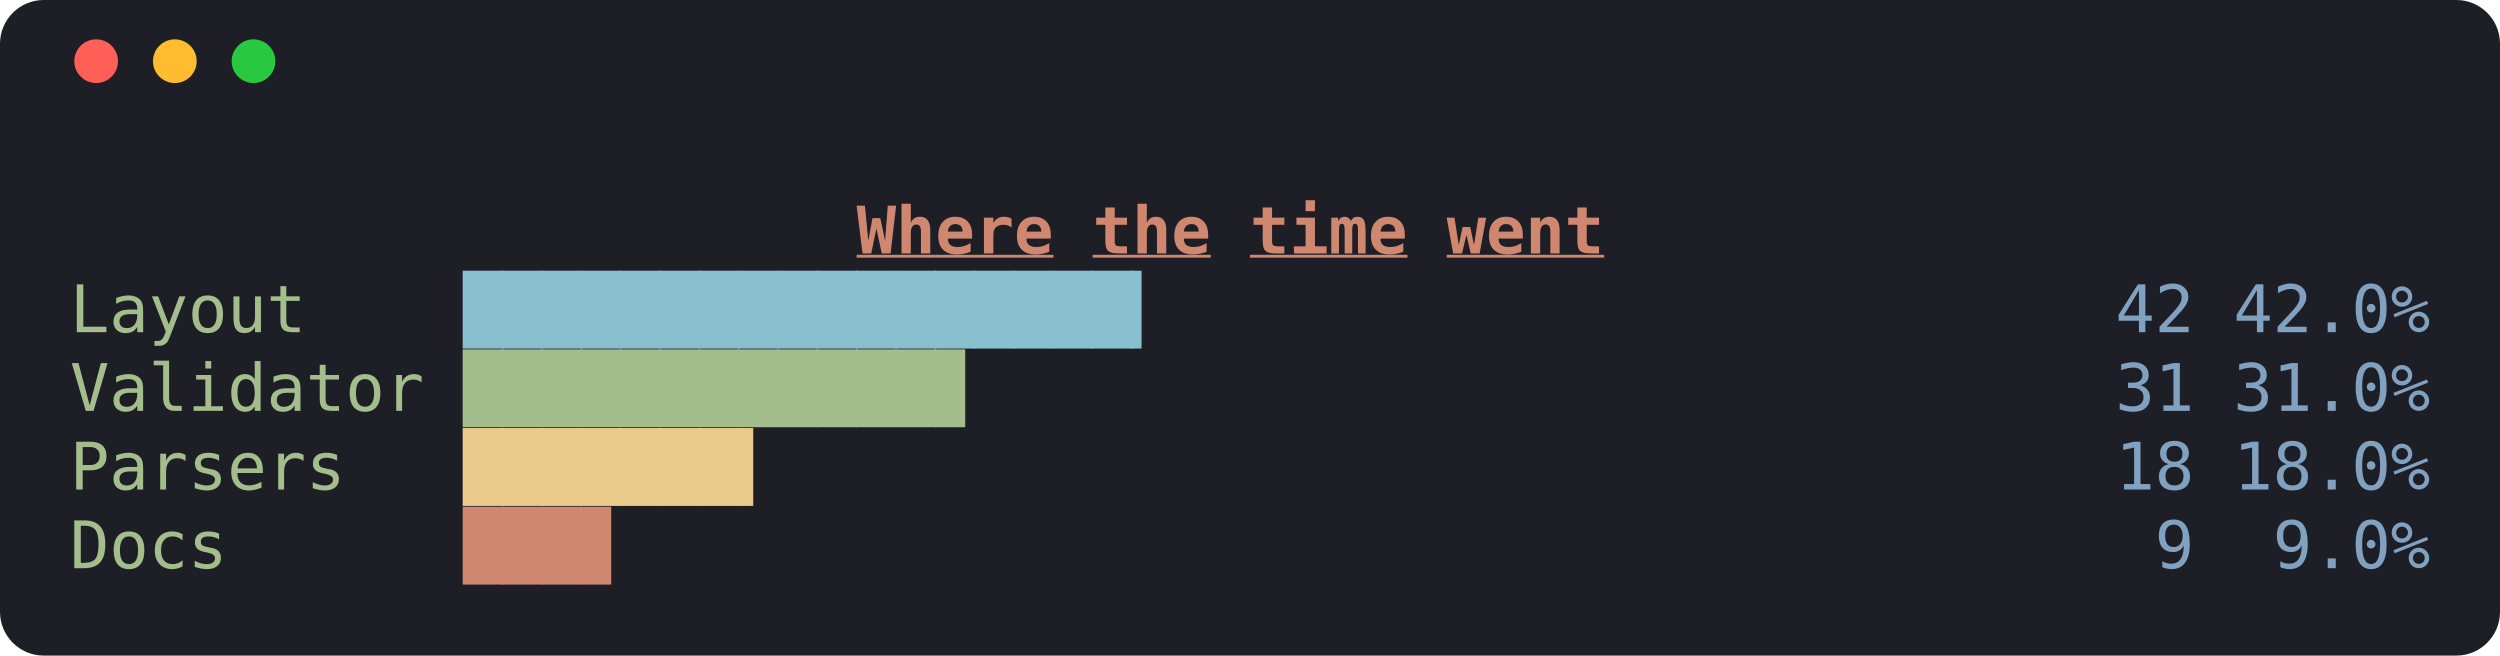
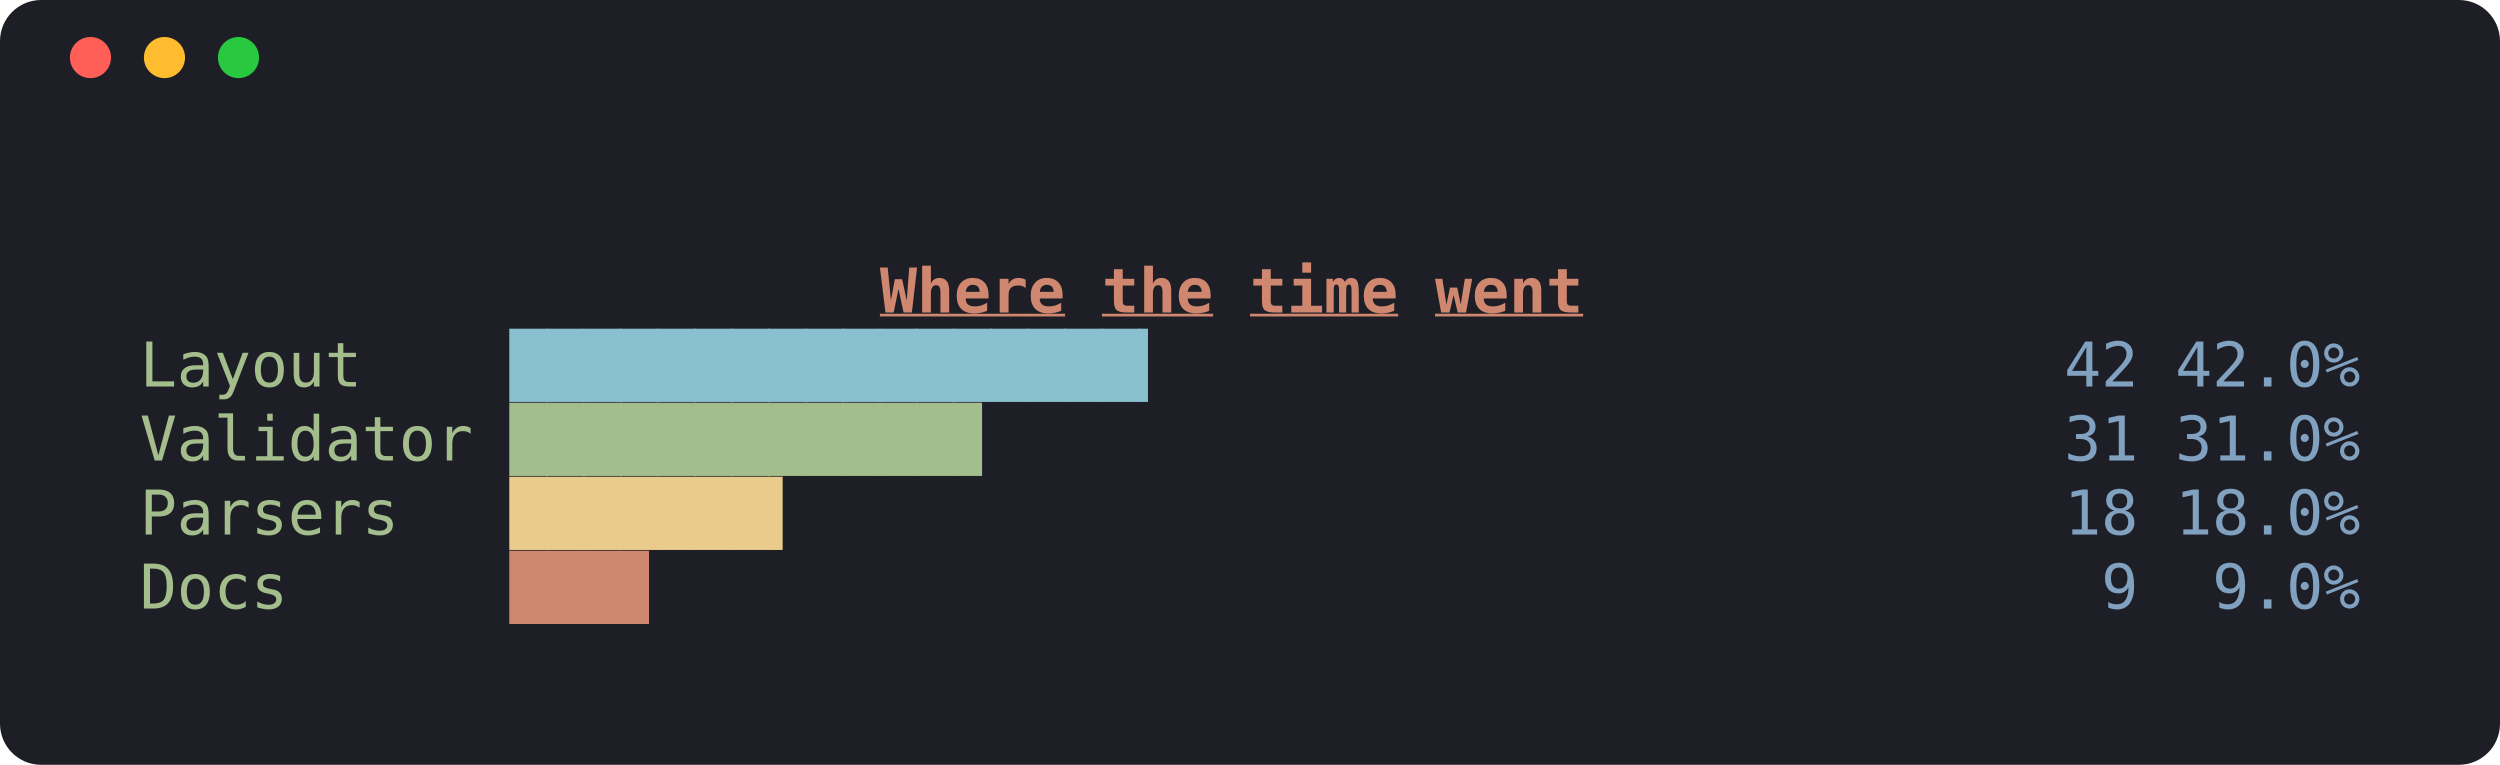
- <svg xmlns="http://www.w3.org/2000/svg" width="572" height="150" viewBox="0 0 572 150" role="img" aria-label="pie">
-   <rect width="572" height="150" rx="10" fill="#1e1f26" />
+ <svg xmlns="http://www.w3.org/2000/svg" width="608" height="186" viewBox="0 0 608 186" role="img" aria-label="pie">
+   <rect width="608" height="186" rx="10" fill="#1e1f26" />
  <circle cx="22" cy="14" r="5" fill="#ff5f57" />
  <circle cx="40" cy="14" r="5" fill="#febc2e" />
  <circle cx="58" cy="14" r="5" fill="#28c840" />
-   <g transform="translate(16 44)" font-family="Menlo, Consolas, 'DejaVu Sans Mono', 'PingFang SC', 'Noto Sans Mono CJK SC', monospace" font-size="15">
+   <g transform="translate(34 62)" font-family="Menlo, Consolas, 'DejaVu Sans Mono', 'PingFang SC', 'Noto Sans Mono CJK SC', monospace" font-size="15">
    <text x="180" y="14" fill="#D08770" font-weight="bold" text-decoration="underline">W</text>
    <text x="189" y="14" fill="#D08770" font-weight="bold" text-decoration="underline">h</text>
    <text x="198" y="14" fill="#D08770" font-weight="bold" text-decoration="underline">e</text>
    <text x="207" y="14" fill="#D08770" font-weight="bold" text-decoration="underline">r</text>
    <text x="216" y="14" fill="#D08770" font-weight="bold" text-decoration="underline">e</text>
    <text x="234" y="14" fill="#D08770" font-weight="bold" text-decoration="underline">t</text>
    <text x="243" y="14" fill="#D08770" font-weight="bold" text-decoration="underline">h</text>
    <text x="252" y="14" fill="#D08770" font-weight="bold" text-decoration="underline">e</text>
    <text x="270" y="14" fill="#D08770" font-weight="bold" text-decoration="underline">t</text>
    <text x="279" y="14" fill="#D08770" font-weight="bold" text-decoration="underline">i</text>
    <text x="288" y="14" fill="#D08770" font-weight="bold" text-decoration="underline">m</text>
    <text x="297" y="14" fill="#D08770" font-weight="bold" text-decoration="underline">e</text>
    <text x="315" y="14" fill="#D08770" font-weight="bold" text-decoration="underline">w</text>
    <text x="324" y="14" fill="#D08770" font-weight="bold" text-decoration="underline">e</text>
    <text x="333" y="14" fill="#D08770" font-weight="bold" text-decoration="underline">n</text>
    <text x="342" y="14" fill="#D08770" font-weight="bold" text-decoration="underline">t</text>
    <text x="0" y="32" fill="#A3BE8C">L</text>
    <text x="9" y="32" fill="#A3BE8C">a</text>
    <text x="18" y="32" fill="#A3BE8C">y</text>
    <text x="27" y="32" fill="#A3BE8C">o</text>
    <text x="36" y="32" fill="#A3BE8C">u</text>
    <text x="45" y="32" fill="#A3BE8C">t</text>
    <text x="90" y="32" fill="#88C0D0">█</text>
    <text x="99" y="32" fill="#88C0D0">█</text>
    <text x="108" y="32" fill="#88C0D0">█</text>
    <text x="117" y="32" fill="#88C0D0">█</text>
    <text x="126" y="32" fill="#88C0D0">█</text>
    <text x="135" y="32" fill="#88C0D0">█</text>
    <text x="144" y="32" fill="#88C0D0">█</text>
    <text x="153" y="32" fill="#88C0D0">█</text>
    <text x="162" y="32" fill="#88C0D0">█</text>
    <text x="171" y="32" fill="#88C0D0">█</text>
    <text x="180" y="32" fill="#88C0D0">█</text>
    <text x="189" y="32" fill="#88C0D0">█</text>
    <text x="198" y="32" fill="#88C0D0">█</text>
    <text x="207" y="32" fill="#88C0D0">█</text>
    <text x="216" y="32" fill="#88C0D0">█</text>
    <text x="225" y="32" fill="#88C0D0">█</text>
    <text x="234" y="32" fill="#88C0D0">█</text>
    <text x="243" y="32" fill="#88C0D0">▎</text>
    <text x="468" y="32" fill="#81A1C1">4</text>
    <text x="477" y="32" fill="#81A1C1">2</text>
    <text x="495" y="32" fill="#81A1C1">4</text>
    <text x="504" y="32" fill="#81A1C1">2</text>
    <text x="513" y="32" fill="#81A1C1">.</text>
    <text x="522" y="32" fill="#81A1C1">0</text>
    <text x="531" y="32" fill="#81A1C1">%</text>
    <text x="0" y="50" fill="#A3BE8C">V</text>
    <text x="9" y="50" fill="#A3BE8C">a</text>
    <text x="18" y="50" fill="#A3BE8C">l</text>
    <text x="27" y="50" fill="#A3BE8C">i</text>
    <text x="36" y="50" fill="#A3BE8C">d</text>
    <text x="45" y="50" fill="#A3BE8C">a</text>
    <text x="54" y="50" fill="#A3BE8C">t</text>
    <text x="63" y="50" fill="#A3BE8C">o</text>
    <text x="72" y="50" fill="#A3BE8C">r</text>
    <text x="90" y="50" fill="#A3BE8C">█</text>
    <text x="99" y="50" fill="#A3BE8C">█</text>
    <text x="108" y="50" fill="#A3BE8C">█</text>
    <text x="117" y="50" fill="#A3BE8C">█</text>
    <text x="126" y="50" fill="#A3BE8C">█</text>
    <text x="135" y="50" fill="#A3BE8C">█</text>
    <text x="144" y="50" fill="#A3BE8C">█</text>
    <text x="153" y="50" fill="#A3BE8C">█</text>
    <text x="162" y="50" fill="#A3BE8C">█</text>
    <text x="171" y="50" fill="#A3BE8C">█</text>
    <text x="180" y="50" fill="#A3BE8C">█</text>
    <text x="189" y="50" fill="#A3BE8C">█</text>
    <text x="198" y="50" fill="#A3BE8C">▊</text>
    <text x="468" y="50" fill="#81A1C1">3</text>
    <text x="477" y="50" fill="#81A1C1">1</text>
    <text x="495" y="50" fill="#81A1C1">3</text>
    <text x="504" y="50" fill="#81A1C1">1</text>
    <text x="513" y="50" fill="#81A1C1">.</text>
    <text x="522" y="50" fill="#81A1C1">0</text>
    <text x="531" y="50" fill="#81A1C1">%</text>
    <text x="0" y="68" fill="#A3BE8C">P</text>
    <text x="9" y="68" fill="#A3BE8C">a</text>
    <text x="18" y="68" fill="#A3BE8C">r</text>
    <text x="27" y="68" fill="#A3BE8C">s</text>
    <text x="36" y="68" fill="#A3BE8C">e</text>
    <text x="45" y="68" fill="#A3BE8C">r</text>
    <text x="54" y="68" fill="#A3BE8C">s</text>
    <text x="90" y="68" fill="#EBCB8B">█</text>
    <text x="99" y="68" fill="#EBCB8B">█</text>
    <text x="108" y="68" fill="#EBCB8B">█</text>
    <text x="117" y="68" fill="#EBCB8B">█</text>
    <text x="126" y="68" fill="#EBCB8B">█</text>
    <text x="135" y="68" fill="#EBCB8B">█</text>
    <text x="144" y="68" fill="#EBCB8B">█</text>
    <text x="153" y="68" fill="#EBCB8B">▍</text>
    <text x="468" y="68" fill="#81A1C1">1</text>
    <text x="477" y="68" fill="#81A1C1">8</text>
    <text x="495" y="68" fill="#81A1C1">1</text>
    <text x="504" y="68" fill="#81A1C1">8</text>
    <text x="513" y="68" fill="#81A1C1">.</text>
    <text x="522" y="68" fill="#81A1C1">0</text>
    <text x="531" y="68" fill="#81A1C1">%</text>
    <text x="0" y="86" fill="#A3BE8C">D</text>
    <text x="9" y="86" fill="#A3BE8C">o</text>
    <text x="18" y="86" fill="#A3BE8C">c</text>
    <text x="27" y="86" fill="#A3BE8C">s</text>
    <text x="90" y="86" fill="#D08770">█</text>
    <text x="99" y="86" fill="#D08770">█</text>
    <text x="108" y="86" fill="#D08770">█</text>
    <text x="117" y="86" fill="#D08770">▊</text>
    <text x="477" y="86" fill="#81A1C1">9</text>
    <text x="504" y="86" fill="#81A1C1">9</text>
    <text x="513" y="86" fill="#81A1C1">.</text>
    <text x="522" y="86" fill="#81A1C1">0</text>
    <text x="531" y="86" fill="#81A1C1">%</text>
  </g>
</svg>
